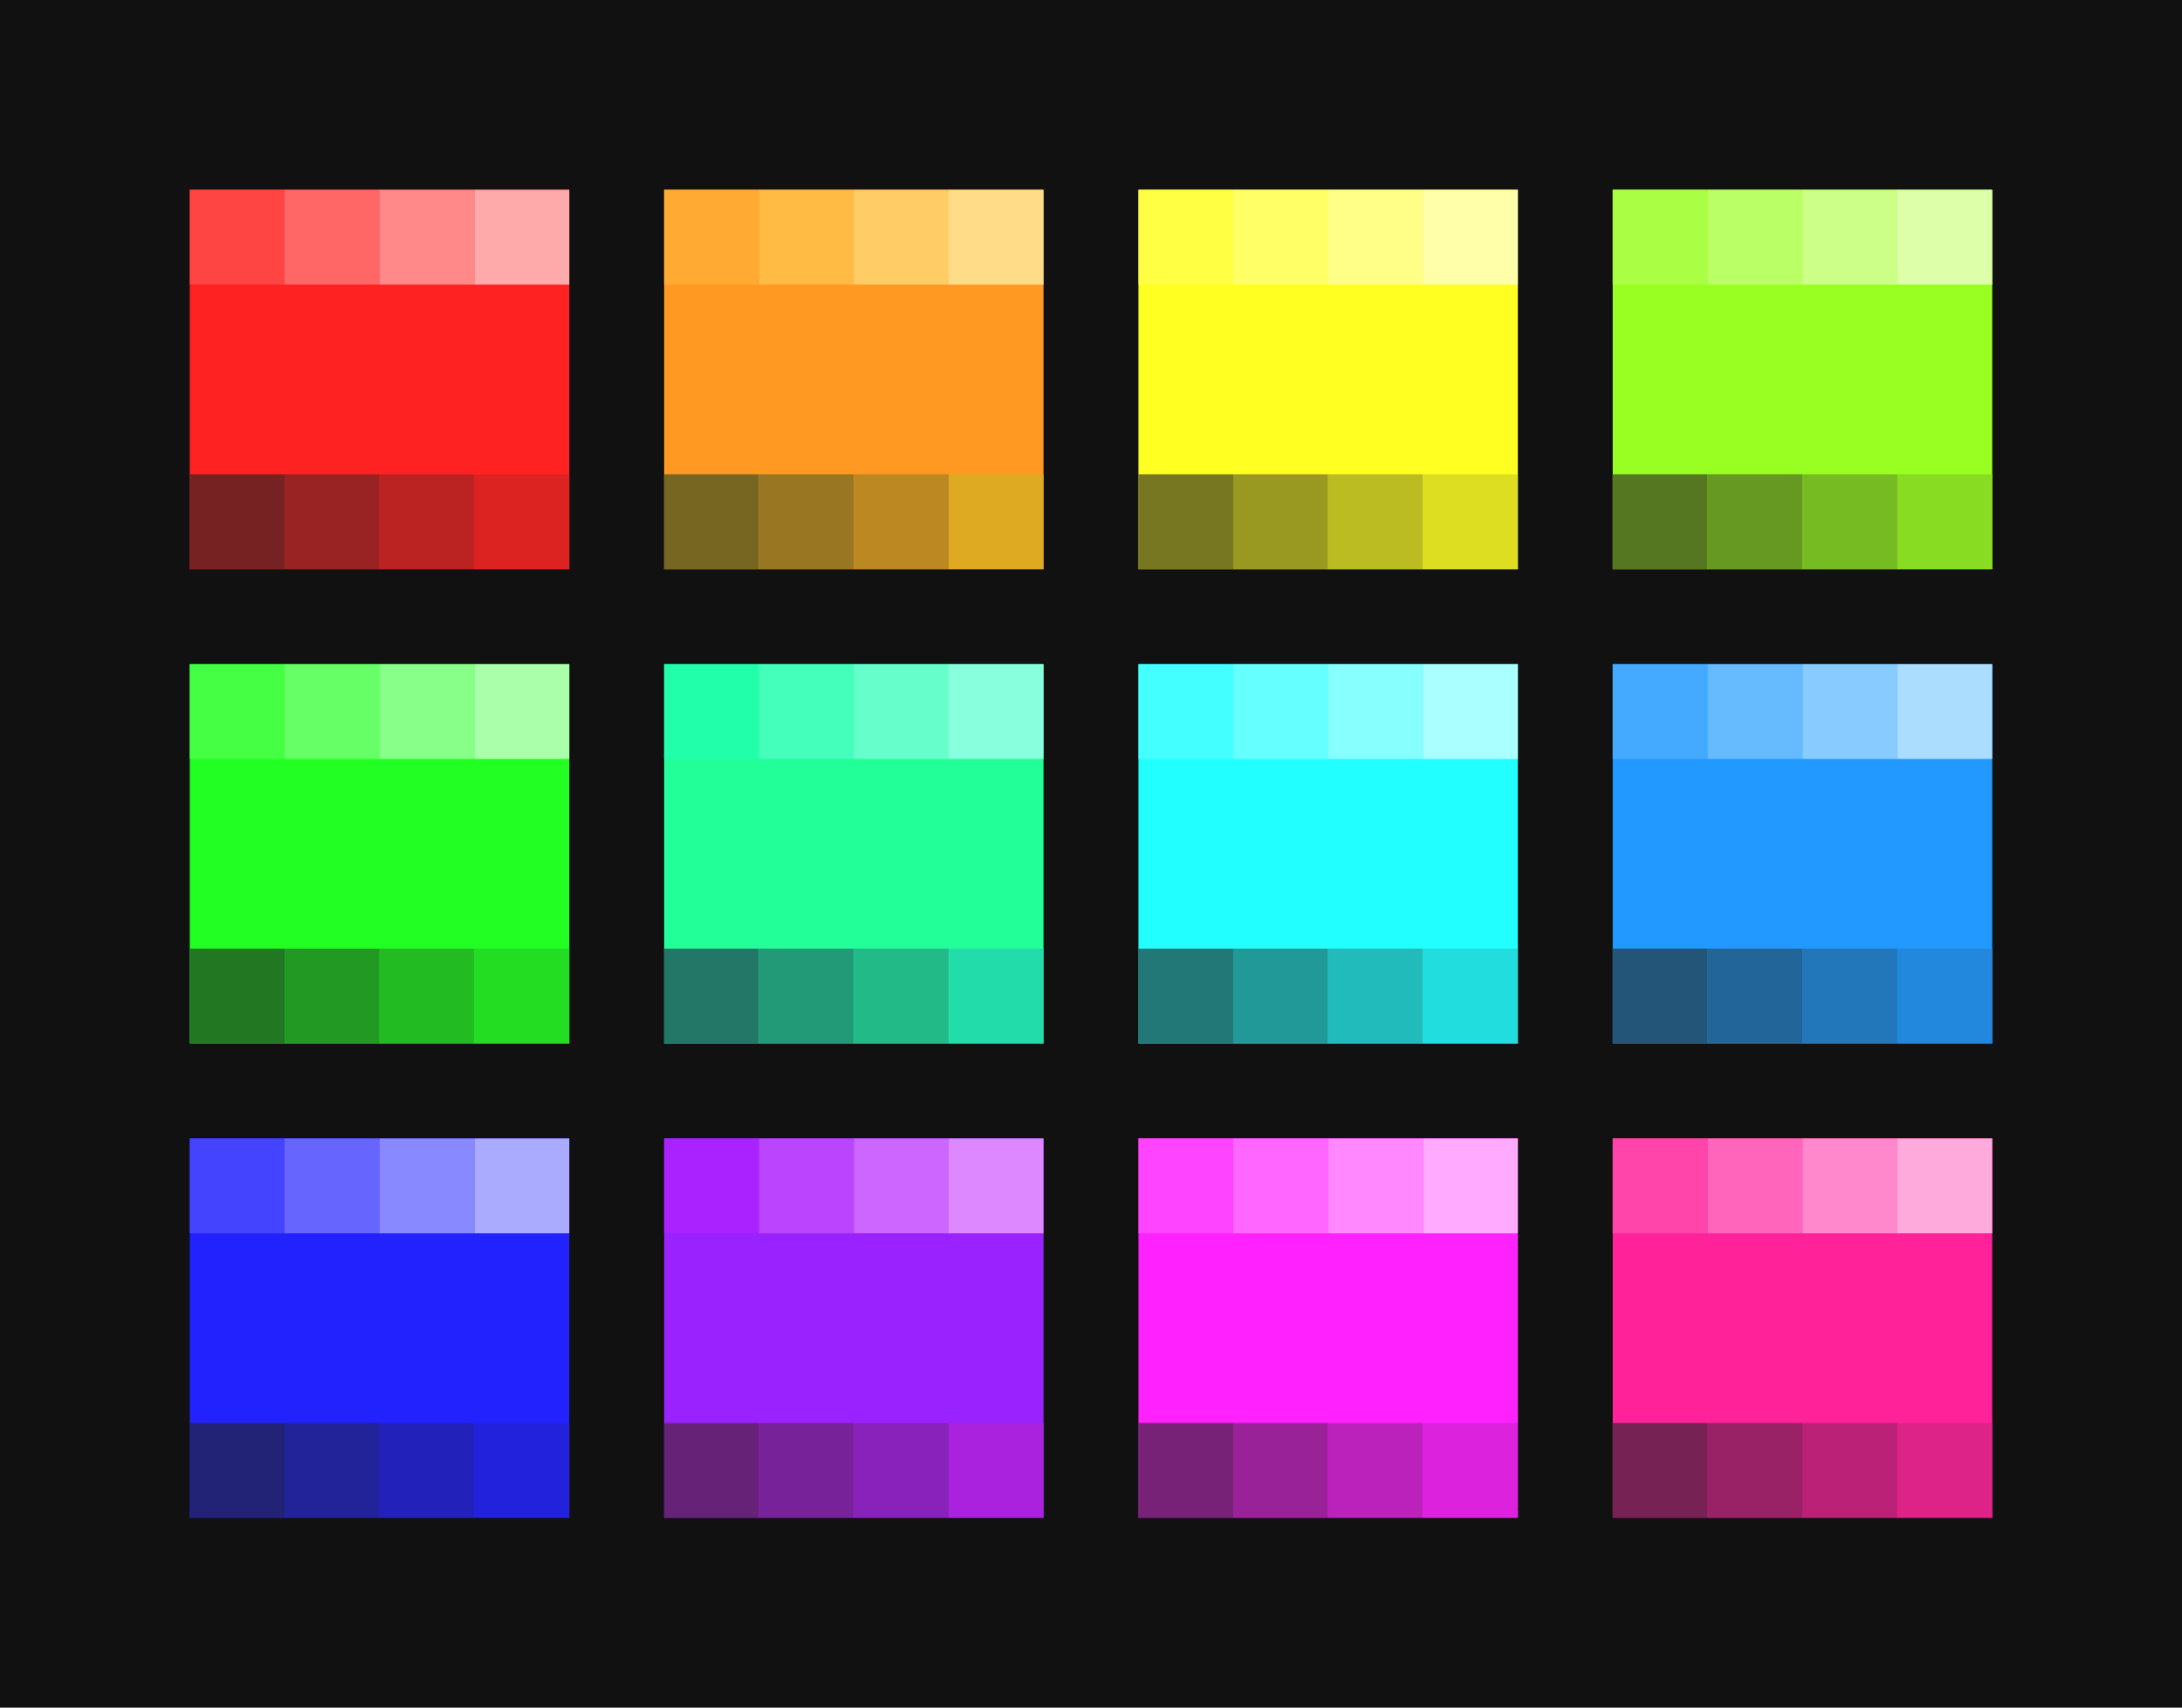
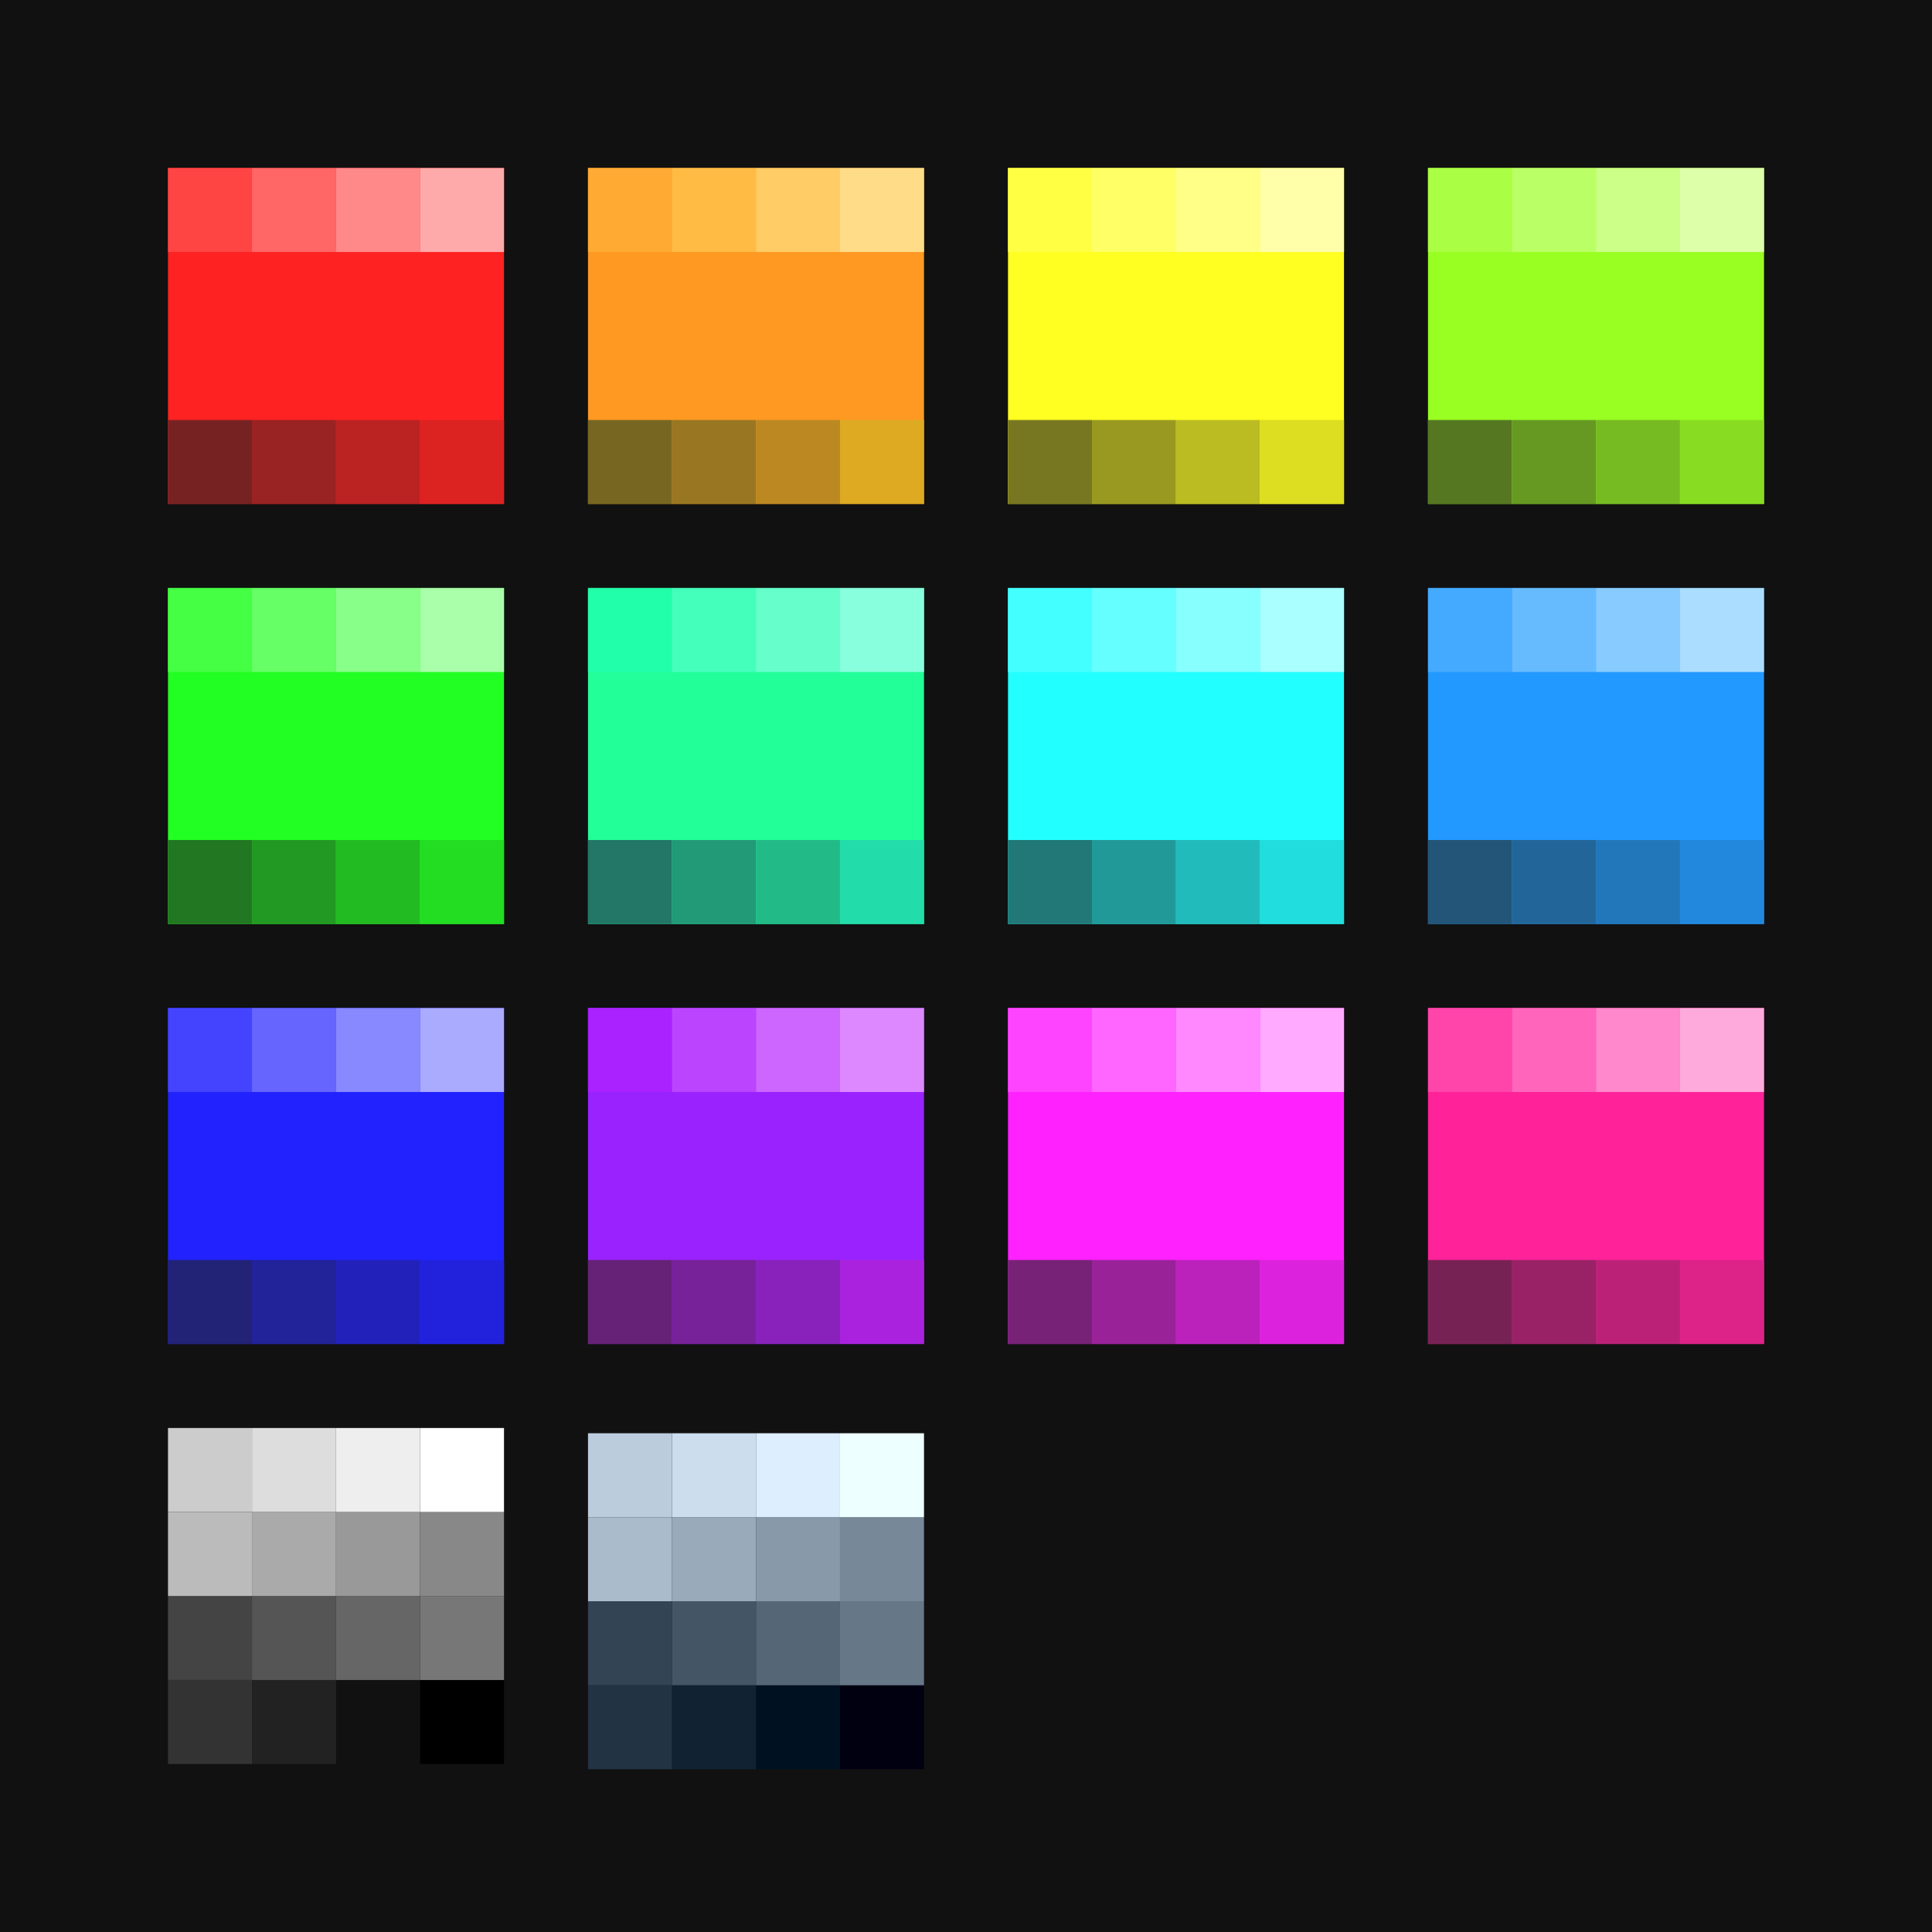
- <svg xmlns="http://www.w3.org/2000/svg" viewBox="0 0 736 576">
-   <path id="background" fill="#111" d="M0 0h736v576H0V0z" />
+ <svg xmlns="http://www.w3.org/2000/svg" viewBox="0 0 736 736">
+   <path id="background" d="M0 0h736v736H0V0z" fill="#111" />
+   <g id="color-bluegray">
+     <path fill="#001" d="M320 642h32v32h-32z" />
+     <path fill="#012" d="M288 642h32v32h-32z" />
+     <path fill="#123" d="M256 642h32v32h-32z" />
+     <path fill="#234" d="M224 642h32v32h-32z" />
+     <path fill="#345" d="M224 610h32v32h-32z" />
+     <path fill="#456" d="M256 610h32v32h-32z" />
+     <path fill="#567" d="M288 610h32v32h-32z" />
+     <path fill="#678" d="M320 610h32v32h-32z" />
+     <path fill="#789" d="M320 578h32v32h-32z" />
+     <path fill="#89A" d="M288 578h32v32h-32z" />
+     <path fill="#9AB" d="M256 578h32v32h-32z" />
+     <path fill="#ABC" d="M224 578h32v32h-32z" />
+     <path fill="#BCD" d="M224 546h32v32h-32z" />
+     <path fill="#CDE" d="M256 546h32v32h-32z" />
+     <path fill="#DEF" d="M288 546h32v32h-32z" />
+     <path fill="#EFF" d="M320 546h32v32h-32z" />
+   </g>
+   <g id="color-gray">
+     <path fill="#000" d="M160 640h32v32h-32z" />
+     <path fill="#111" d="M128 640h32v32h-32z" />
+     <path fill="#222" d="M96 640h32v32H96z" />
+     <path fill="#333" d="M64 640h32v32H64z" />
+     <path fill="#444" d="M64 608h32v32H64z" />
+     <path fill="#555" d="M96 608h32v32H96z" />
+     <path fill="#666" d="M128 608h32v32h-32z" />
+     <path fill="#777" d="M160 608h32v32h-32z" />
+     <path fill="#888" d="M160 576h32v32h-32z" />
+     <path fill="#999" d="M128 576h32v32h-32z" />
+     <path fill="#AAA" d="M96 576h32v32H96z" />
+     <path fill="#BBB" d="M64 576h32v32H64z" />
+     <path fill="#CCC" d="M64 544h32v32H64z" />
+     <path fill="#DDD" d="M96 544h32v32H96z" />
+     <path fill="#EEE" d="M128 544h32v32h-32z" />
+     <path fill="#FFF" d="M160 544h32v32h-32z" />
+   </g>
  <g id="color-pink">
    <path fill="#F29" d="M544 384h128v128H544V384z" />
    <path fill="#D28" d="M640 480h32v32h-32v-32z" />
    <path fill="#B27" d="M608 480h32v32h-32v-32z" />
    <path fill="#926" d="M576 480h32v32h-32v-32z" />
    <path fill="#725" d="M544 480h32v32h-32v-32z" />
    <path fill="#F4A" d="M544 384h32v32h-32v-32z" />
    <path fill="#F6B" d="M576 384h32v32h-32v-32z" />
    <path fill="#F8C" d="M608 384h32v32h-32v-32z" />
    <path fill="#FAD" d="M640 384h32v32h-32v-32z" />
  </g>
  <g id="color-magenta">
    <path fill="#F2F" d="M384 384h128v128H384V384z" />
    <path fill="#727" d="M384 480h32v32h-32v-32z" />
    <path fill="#929" d="M416 480h32v32h-32v-32z" />
    <path fill="#B2B" d="M448 480h32v32h-32v-32z" />
    <path fill="#D2D" d="M480 480h32v32h-32v-32z" />
    <path fill="#F4F" d="M384 384h32v32h-32v-32z" />
    <path fill="#F6F" d="M416 384h32v32h-32v-32z" />
    <path fill="#F8F" d="M448 384h32v32h-32v-32z" />
    <path fill="#FAF" d="M480 384h32v32h-32v-32z" />
  </g>
  <g id="color-purple">
    <path fill="#92F" d="M224 384h128v128H224V384z" />
    <path fill="#627" d="M224 480h32v32h-32v-32z" />
    <path fill="#729" d="M256 480h32v32h-32v-32z" />
    <path fill="#82B" d="M288 480h32v32h-32v-32z" />
    <path fill="#A2D" d="M320 480h32v32h-32v-32z" />
    <path fill="#A2F" d="M224 384h32v32h-32v-32z" />
    <path fill="#B4F" d="M256 384h32v32h-32v-32z" />
    <path fill="#C6F" d="M288 384h32v32h-32v-32z" />
    <path fill="#D8F" d="M320 384h32v32h-32v-32z" />
  </g>
  <g id="color-blue">
    <path fill="#22F" d="M64 384h128v128H64V384z" />
    <path fill="#227" d="M64 480h32v32H64v-32z" />
    <path fill="#229" d="M96 480h32v32H96v-32z" />
    <path fill="#22B" d="M128 480h32v32h-32v-32z" />
    <path fill="#22D" d="M160 480h32v32h-32v-32z" />
    <path fill="#44F" d="M64 384h32v32H64v-32z" />
    <path fill="#66F" d="M96 384h32v32H96v-32z" />
    <path fill="#88F" d="M128 384h32v32h-32v-32z" />
    <path fill="#AAF" d="M160 384h32v32h-32v-32z" />
  </g>
  <g id="color-sky">
    <path fill="#29F" d="M544 224h128v128H544V224z" />
    <path fill="#257" d="M544 320h32v32h-32v-32z" />
    <path fill="#269" d="M576 320h32v32h-32v-32z" />
    <path fill="#27B" d="M608 320h32v32h-32v-32z" />
    <path fill="#28D" d="M640 320h32v32h-32v-32z" />
    <path fill="#4AF" d="M544 224h32v32h-32v-32z" />
    <path fill="#6BF" d="M576 224h32v32h-32v-32z" />
    <path fill="#8CF" d="M608 224h32v32h-32v-32z" />
    <path fill="#ADF" d="M640 224h32v32h-32v-32z" />
  </g>
  <g id="color-cyan">
    <path fill="#2FF" d="M384 224h128v128H384V224z" />
    <path fill="#277" d="M384 320h32v32h-32v-32z" />
    <path fill="#299" d="M416 320h32v32h-32v-32z" />
    <path fill="#2BB" d="M448 320h32v32h-32v-32z" />
    <path fill="#2DD" d="M480 320h32v32h-32v-32z" />
    <path fill="#4FF" d="M384 224h32v32h-32v-32z" />
    <path fill="#6FF" d="M416 224h32v32h-32v-32z" />
    <path fill="#8FF" d="M448 224h32v32h-32v-32z" />
    <path fill="#AFF" d="M480 224h32v32h-32v-32z" />
  </g>
  <g id="color-teal">
    <path fill="#2F9" d="M224 224h128v128H224V224z" />
    <path fill="#276" d="M224 320h32v32h-32v-32z" />
    <path fill="#297" d="M256 320h32v32h-32v-32z" />
    <path fill="#2B8" d="M288 320h32v32h-32v-32z" />
    <path fill="#2DA" d="M320 320h32v32h-32v-32z" />
    <path fill="#2FA" d="M224 224h32v32h-32v-32z" />
    <path fill="#4FB" d="M256 224h32v32h-32v-32z" />
    <path fill="#6FC" d="M288 224h32v32h-32v-32z" />
    <path fill="#8FD" d="M320 224h32v32h-32v-32z" />
  </g>
  <g id="color-green">
    <path fill="#2F2" d="M64 224h128v128H64V224z" />
    <path fill="#272" d="M64 320h32v32H64v-32z" />
    <path fill="#292" d="M96 320h32v32H96v-32z" />
    <path fill="#2B2" d="M128 320h32v32h-32v-32z" />
    <path fill="#2D2" d="M160 320h32v32h-32v-32z" />
    <path fill="#4F4" d="M64 224h32v32H64v-32z" />
    <path fill="#6F6" d="M96 224h32v32H96v-32z" />
    <path fill="#8F8" d="M128 224h32v32h-32v-32z" />
    <path fill="#AFA" d="M160 224h32v32h-32v-32z" />
  </g>
  <g id="color-lime">
    <path fill="#9F2" d="M544 64h128v128H544V64z" />
    <path fill="#572" d="M544 160h32v32h-32v-32z" />
    <path fill="#692" d="M576 160h32v32h-32v-32z" />
    <path fill="#7B2" d="M608 160h32v32h-32v-32z" />
    <path fill="#8D2" d="M640 160h32v32h-32v-32z" />
    <path fill="#AF4" d="M544 64h32v32h-32V64z" />
    <path fill="#BF6" d="M576 64h32v32h-32V64z" />
    <path fill="#CF8" d="M608 64h32v32h-32V64z" />
    <path fill="#DFA" d="M640 64h32v32h-32V64z" />
  </g>
  <g id="color-yellow">
    <path fill="#FF2" d="M384 64h128v128H384V64z" />
    <path fill="#772" d="M384 160h32v32h-32v-32z" />
    <path fill="#992" d="M416 160h32v32h-32v-32z" />
    <path fill="#BB2" d="M448 160h32v32h-32v-32z" />
    <path fill="#DD2" d="M480 160h32v32h-32v-32z" />
    <path fill="#FF4" d="M384 64h32v32h-32V64z" />
    <path fill="#FF6" d="M416 64h32v32h-32V64z" />
    <path fill="#FF8" d="M448 64h32v32h-32V64z" />
    <path fill="#FFA" d="M480 64h32v32h-32V64z" />
  </g>
  <g id="color-orange">
    <path fill="#F92" d="M224 64h128v128H224V64z" />
    <path fill="#762" d="M224 160h32v32h-32v-32z" />
    <path fill="#972" d="M256 160h32v32h-32v-32z" />
    <path fill="#B82" d="M288 160h32v32h-32v-32z" />
    <path fill="#DA2" d="M320 160h32v32h-32v-32z" />
    <path fill="#FA3" d="M224 64h32v32h-32V64z" />
    <path fill="#FB4" d="M256 64h32v32h-32V64z" />
    <path fill="#FC6" d="M288 64h32v32h-32V64z" />
    <path fill="#FD8" d="M320 64h32v32h-32V64z" />
  </g>
  <g id="color-red">
    <path fill="#F22" d="M64 64h128v128H64V64z" />
    <path fill="#722" d="M64 160h32v32H64v-32z" />
    <path fill="#922" d="M96 160h32v32H96v-32z" />
    <path fill="#B22" d="M128 160h32v32h-32v-32z" />
    <path fill="#D22" d="M160 160h32v32h-32v-32z" />
    <path fill="#F44" d="M64 64h32v32H64V64z" />
    <path fill="#F66" d="M96 64h32v32H96V64z" />
    <path fill="#F88" d="M128 64h32v32h-32V64z" />
    <path fill="#FAA" d="M160 64h32v32h-32V64z" />
  </g>
</svg>
